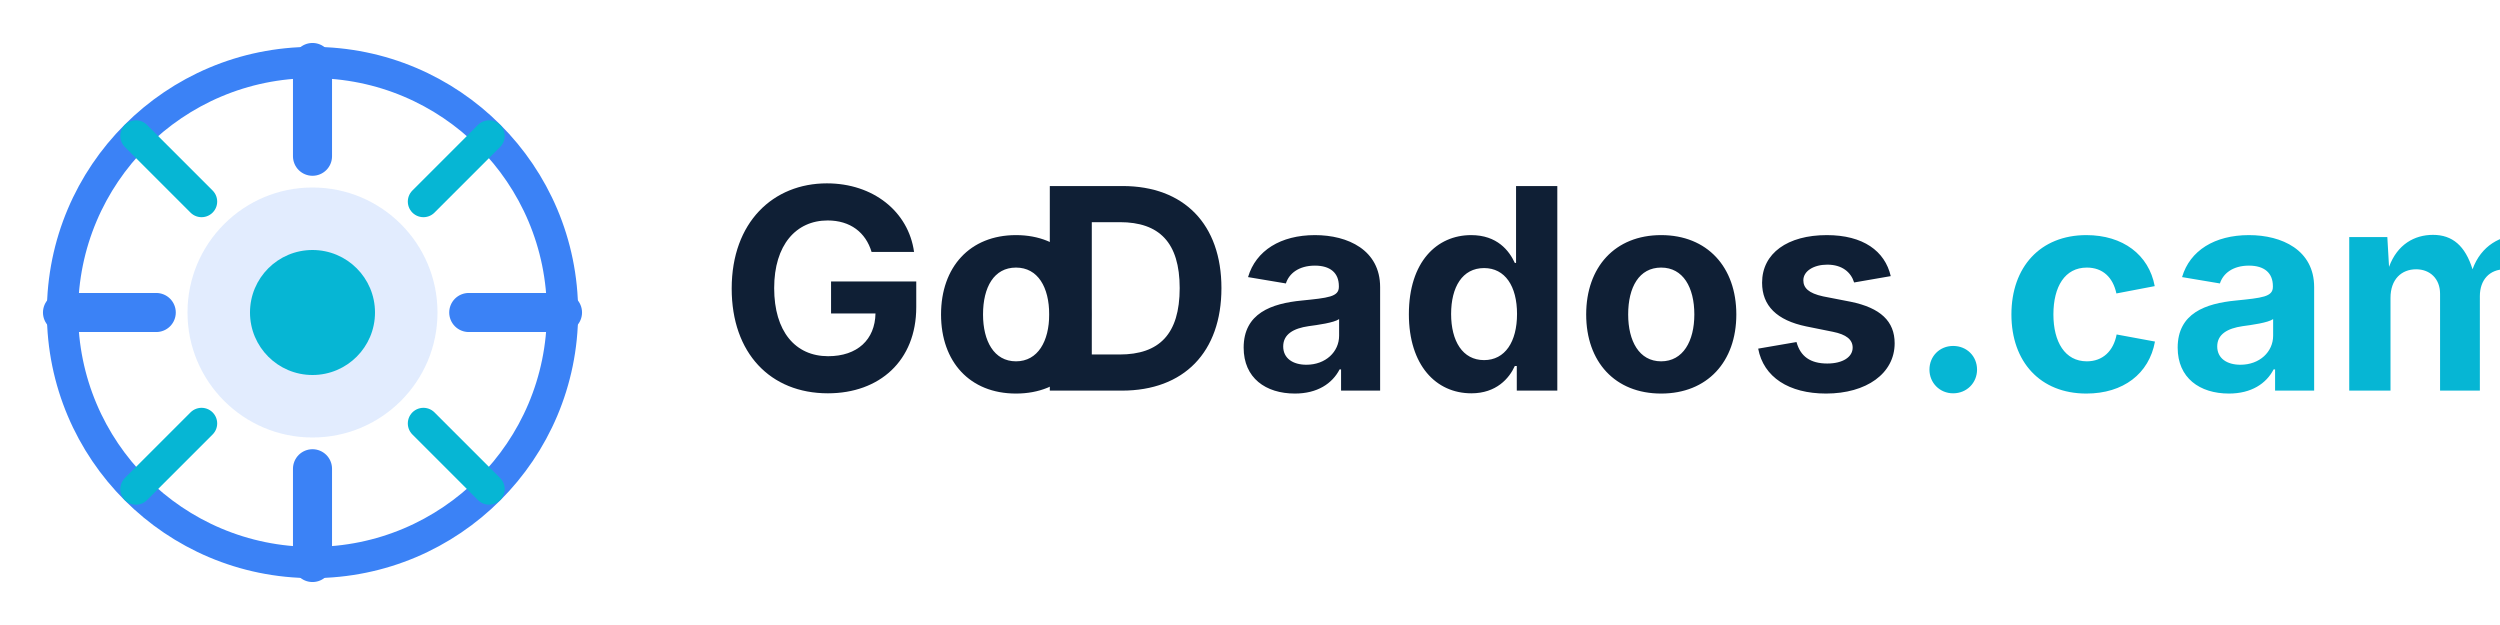
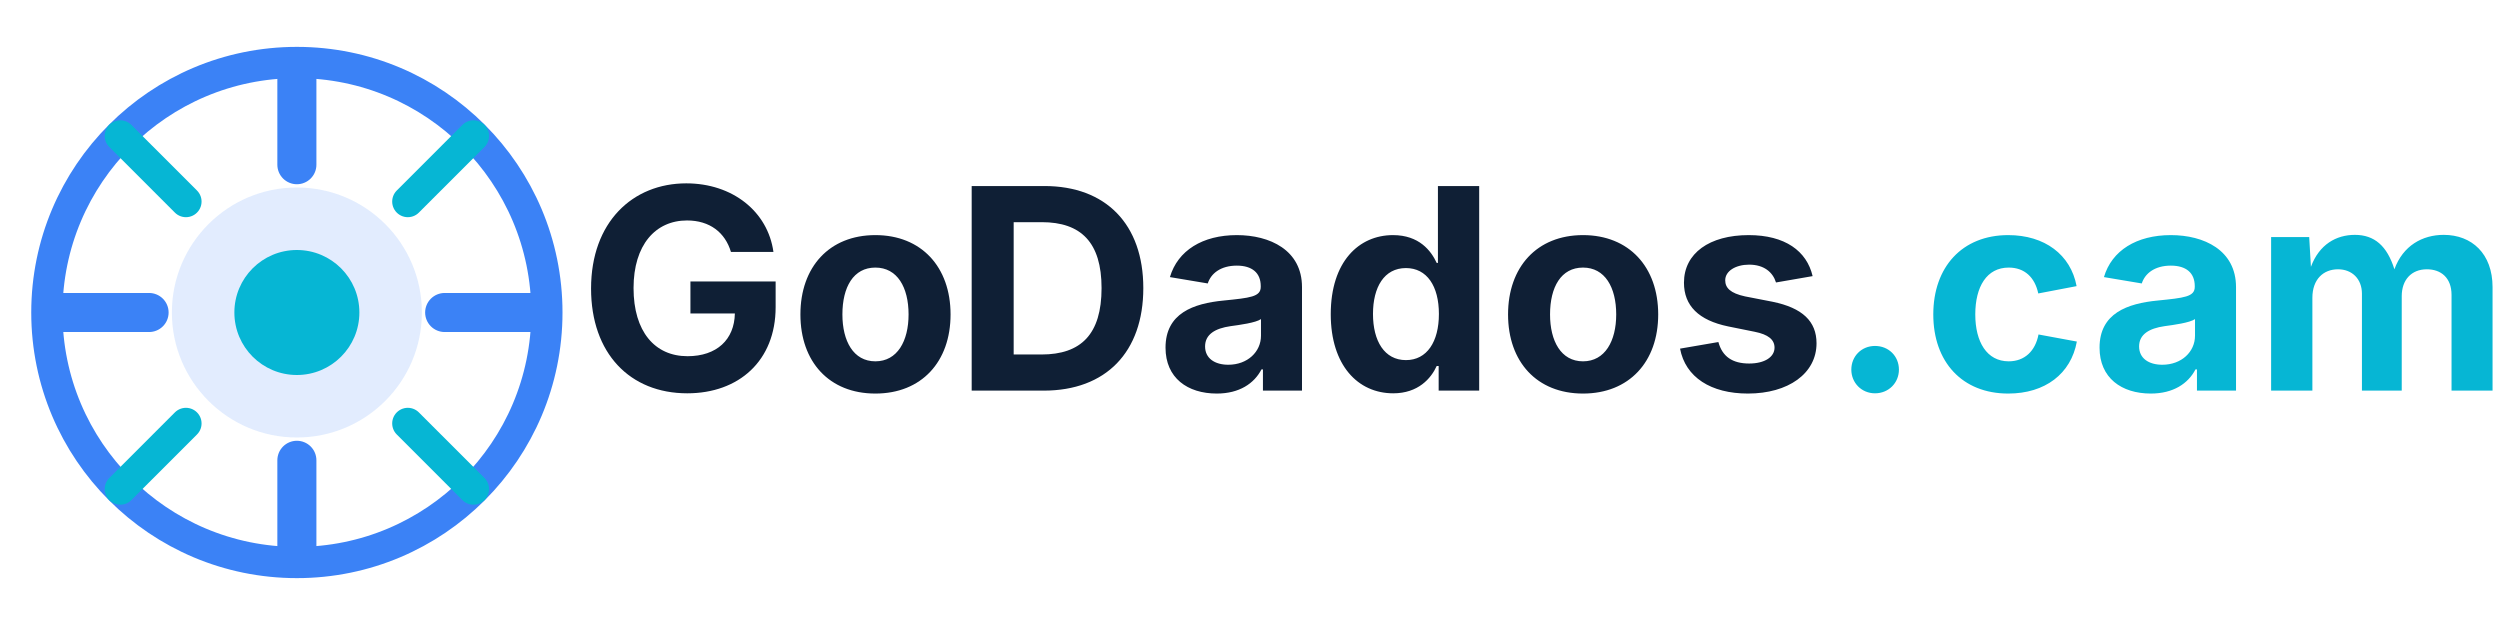
- <svg xmlns="http://www.w3.org/2000/svg" width="320" height="80" viewBox="0 0 160 40" fill="none" role="img" aria-label="GoDados.cam">
-   <circle cx="20" cy="20" r="16" fill="none" stroke="#3b82f6" stroke-width="2" />
-   <circle cx="20" cy="20" r="8" fill="#3b82f6" opacity="0.15" />
-   <circle cx="20" cy="20" r="4" fill="#06b6d4" />
-   <line x1="20" y1="4" x2="20" y2="10" stroke="#3b82f6" stroke-width="2.5" stroke-linecap="round" />
-   <line x1="20" y1="30" x2="20" y2="36" stroke="#3b82f6" stroke-width="2.5" stroke-linecap="round" />
-   <line x1="4" y1="20" x2="10" y2="20" stroke="#3b82f6" stroke-width="2.5" stroke-linecap="round" />
-   <line x1="30" y1="20" x2="36" y2="20" stroke="#3b82f6" stroke-width="2.5" stroke-linecap="round" />
-   <line x1="8.7" y1="8.7" x2="12.9" y2="12.9" stroke="#06b6d4" stroke-width="2" stroke-linecap="round" />
-   <line x1="27.1" y1="27.1" x2="31.3" y2="31.3" stroke="#06b6d4" stroke-width="2" stroke-linecap="round" />
-   <line x1="31.3" y1="8.7" x2="27.1" y2="12.9" stroke="#06b6d4" stroke-width="2" stroke-linecap="round" />
-   <line x1="12.9" y1="27.1" x2="8.7" y2="31.3" stroke="#06b6d4" stroke-width="2" stroke-linecap="round" />
-   <text x="46" y="25" font-family="'Geist','Inter',sans-serif" font-size="18" font-weight="700" fill="#0f1f35">Go</text>
-   <text x="66" y="25" font-family="'Geist','Inter',sans-serif" font-size="18" font-weight="700" fill="#0f1f35">Dados</text>
-   <text x="122" y="25" font-family="'Geist','Inter',sans-serif" font-size="18" font-weight="700" fill="#06b6d4">.cam</text>
+ <svg xmlns="http://www.w3.org/2000/svg" width="320" height="80" viewBox="0 0 160 40" fill="none" role="img" aria-label="GoDados.cam" version="1.1" id="svg12">
+   <defs id="defs12" />
+   <circle cx="19" cy="20" r="16" fill="none" stroke="#3b82f6" stroke-width="2" id="circle1" />
+   <circle cx="19" cy="20" r="8" fill="#3b82f6" opacity="0.15" id="circle2" />
+   <circle cx="19" cy="20" r="4" fill="#06b6d4" id="circle3" />
+   <line x1="19" y1="4.541" x2="19" y2="10.541" stroke="#3b82f6" stroke-width="2.5" stroke-linecap="round" id="line3" />
+   <line x1="19" y1="29.459" x2="19" y2="35.459" stroke="#3b82f6" stroke-width="2.5" stroke-linecap="round" id="line4" />
+   <line x1="3.541" y1="20" x2="9.541" y2="20" stroke="#3b82f6" stroke-width="2.5" stroke-linecap="round" id="line5" />
+   <line x1="28.459" y1="20" x2="34.459" y2="20" stroke="#3b82f6" stroke-width="2.5" stroke-linecap="round" id="line6" />
+   <line x1="7.7" y1="8.7" x2="11.9" y2="12.9" stroke="#06b6d4" stroke-width="2" stroke-linecap="round" id="line7" />
+   <line x1="26.1" y1="27.1" x2="30.3" y2="31.3" stroke="#06b6d4" stroke-width="2" stroke-linecap="round" id="line8" />
+   <line x1="30.3" y1="8.7" x2="26.1" y2="12.9" stroke="#06b6d4" stroke-width="2" stroke-linecap="round" id="line9" />
+   <line x1="11.9" y1="27.1" x2="7.7" y2="31.3" stroke="#06b6d4" stroke-width="2" stroke-linecap="round" id="line10" />
+   <text x="37" y="25" font-family="Geist, Inter, sans-serif" font-size="18px" font-weight="700" fill="#0f1f35" id="text10">Go</text>
+   <text x="61" y="25" font-family="Geist, Inter, sans-serif" font-size="18px" font-weight="700" fill="#0f1f35" id="text11">Dados</text>
+   <text x="117" y="25" font-family="Geist, Inter, sans-serif" font-size="18px" font-weight="700" fill="#06b6d4" id="text12">.cam</text>
</svg>
